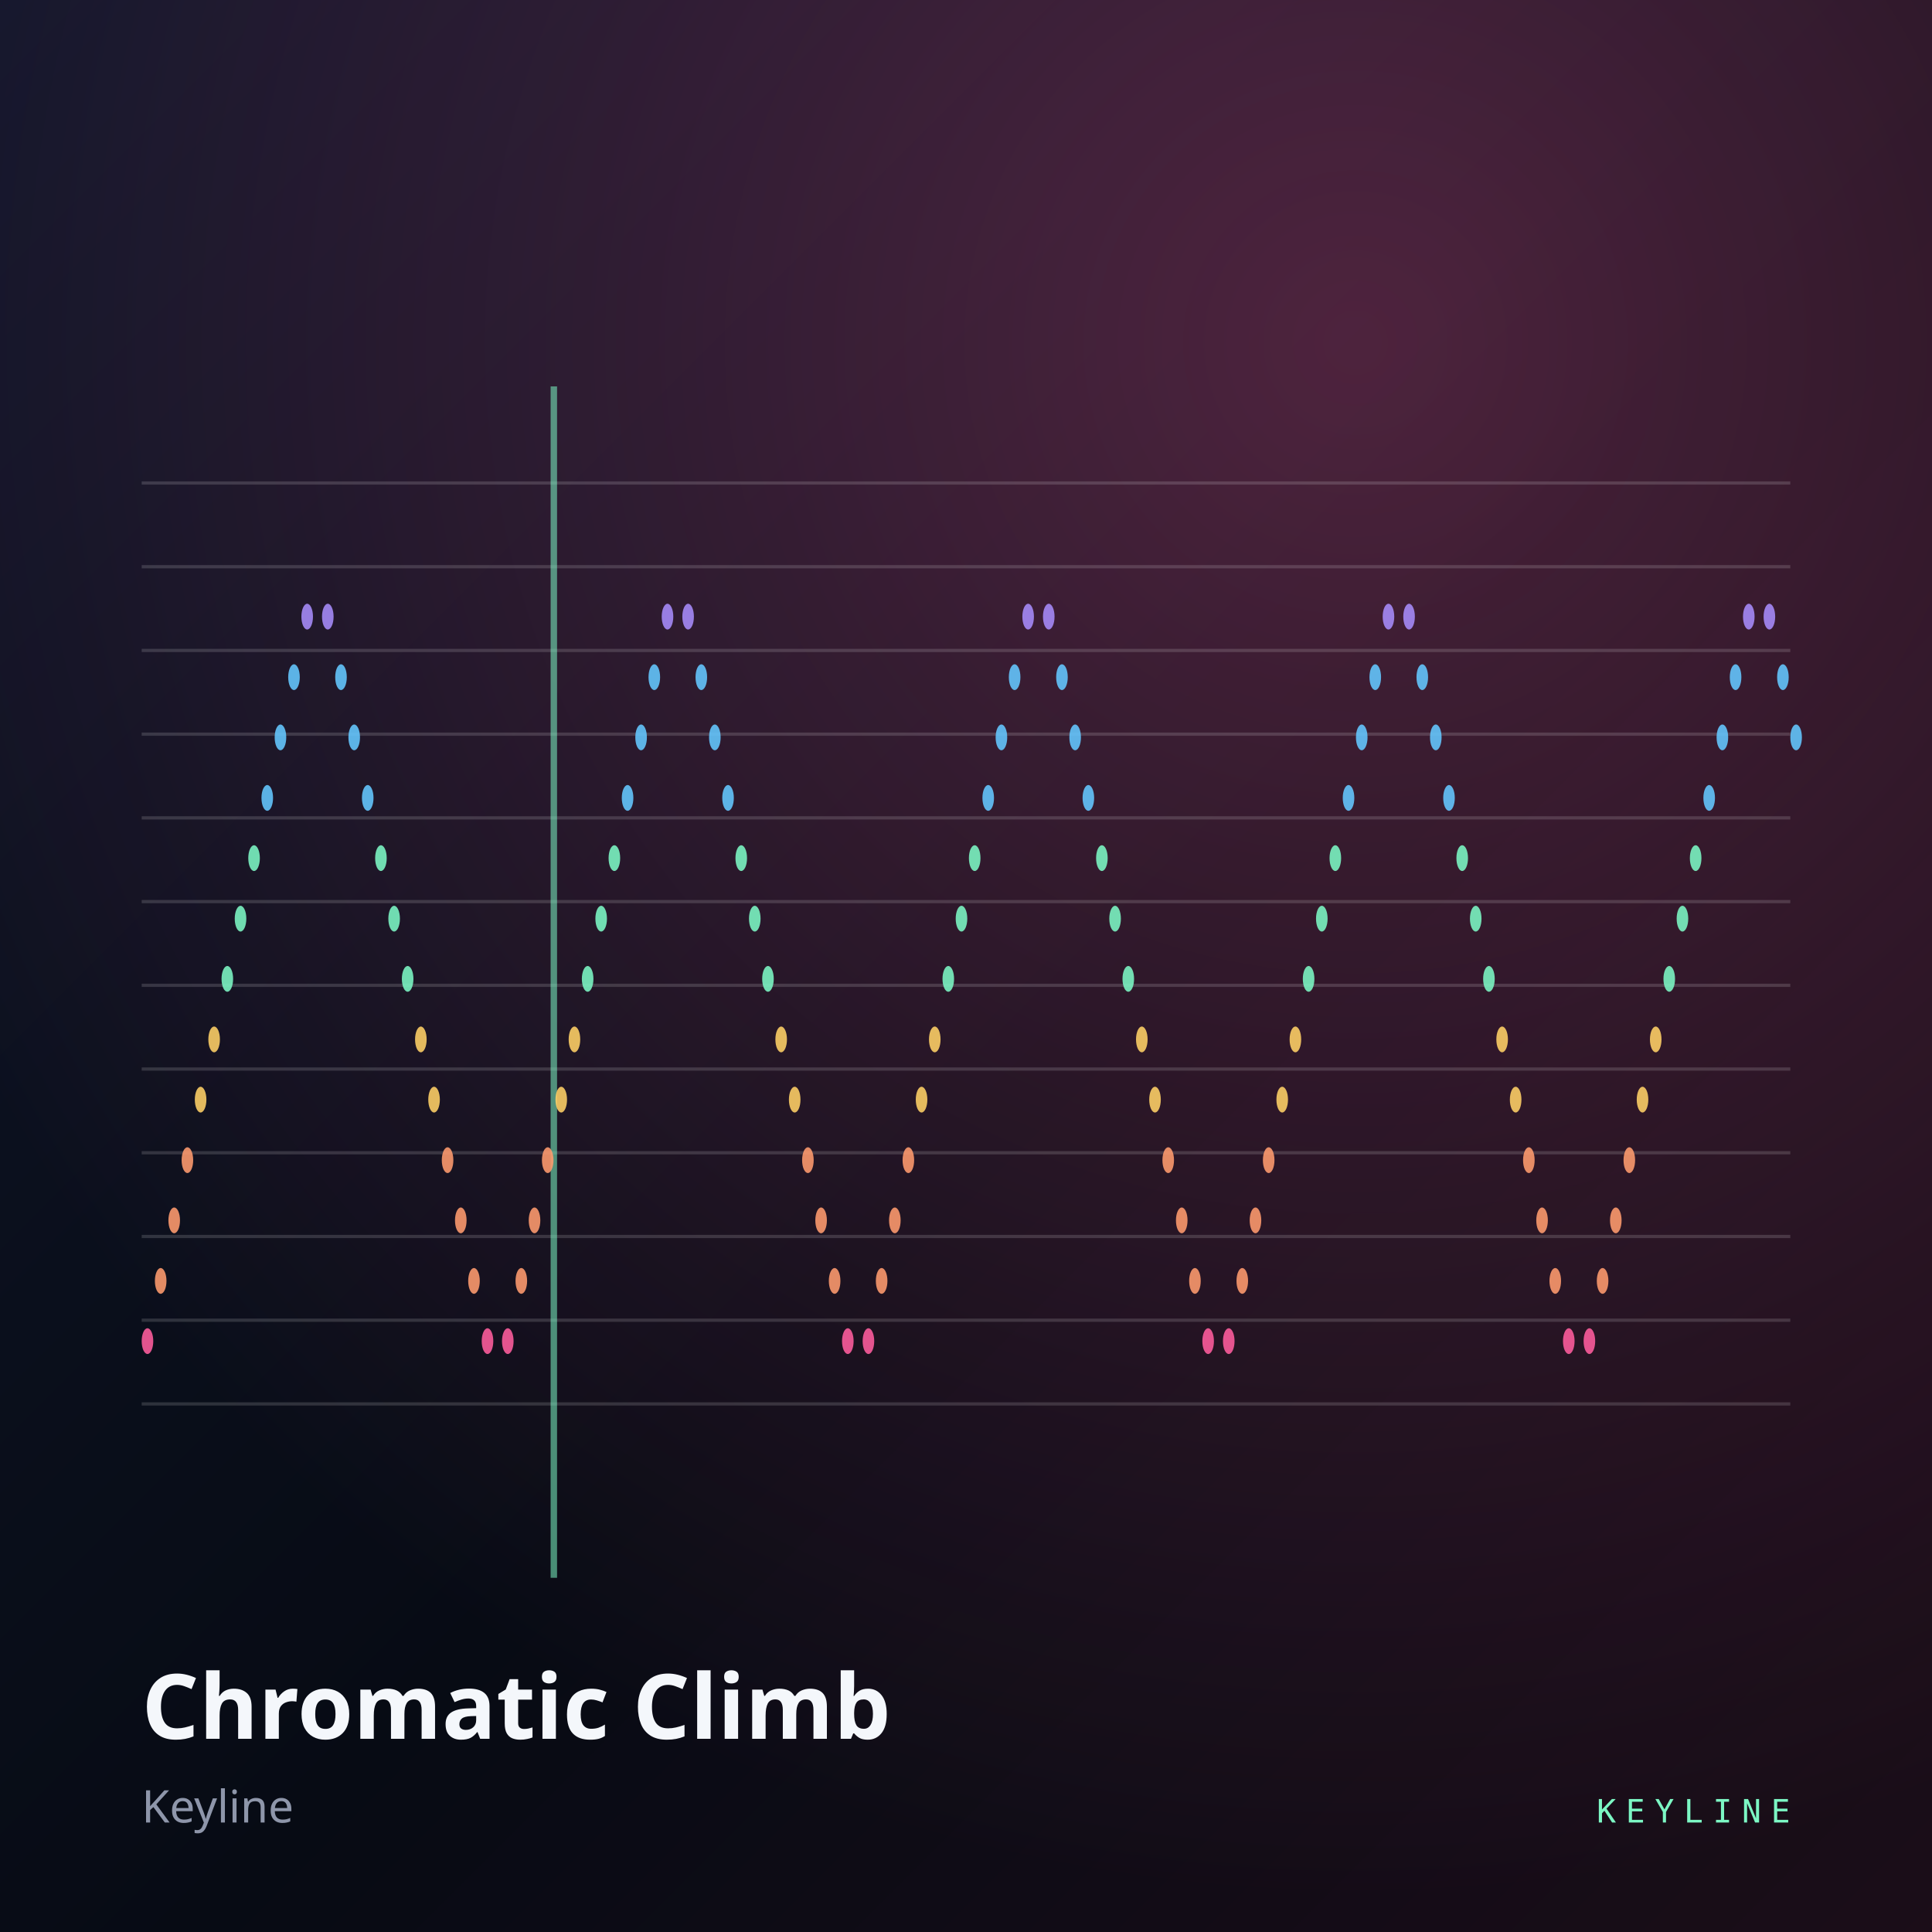
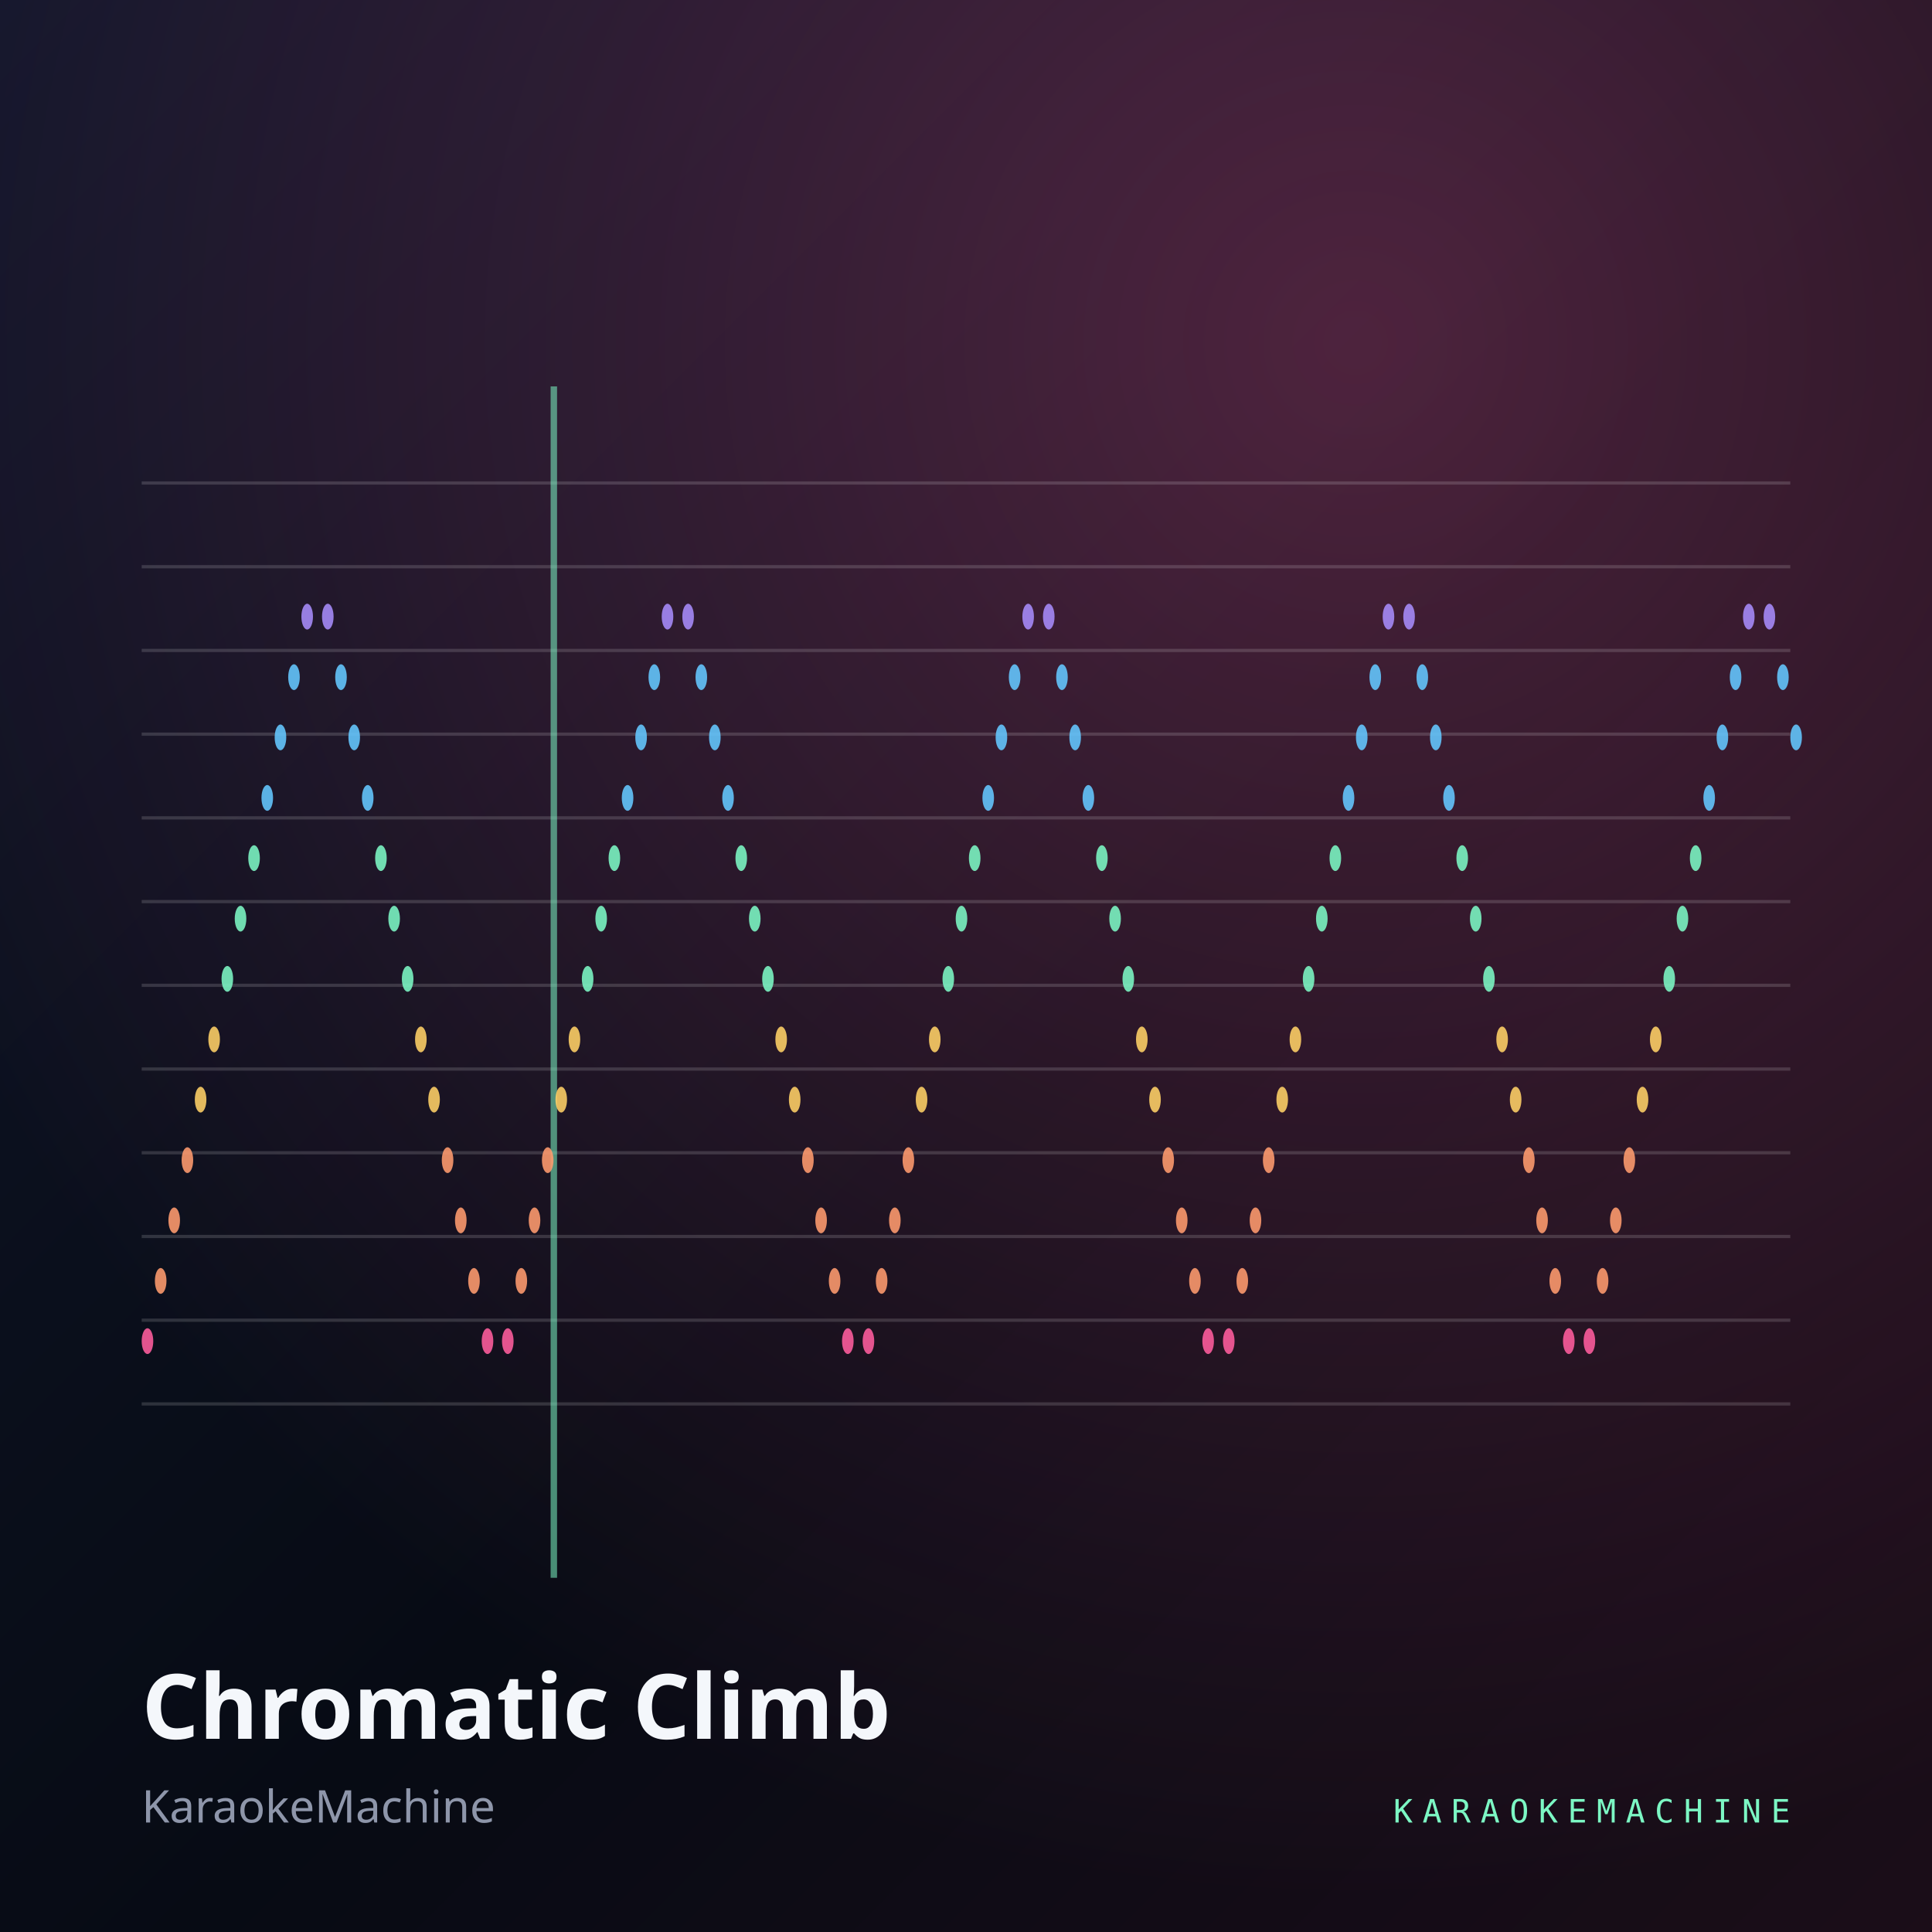
<svg xmlns="http://www.w3.org/2000/svg" width="600" height="600" viewBox="0 0 600 600">
  <defs>
    <linearGradient id="bg" x1="0" y1="0" x2="1" y2="1">
      <stop offset="0" stop-color="#10162a" />
      <stop offset="0.55" stop-color="#070b14" />
      <stop offset="1" stop-color="#1b0d18" />
    </linearGradient>
    <radialGradient id="glow" cx="0.7" cy="0.18" r="0.8">
      <stop offset="0" stop-color="#ff5d9e" stop-opacity="0.28" />
      <stop offset="1" stop-color="#ff5d9e" stop-opacity="0" />
    </radialGradient>
  </defs>
  <rect width="600" height="600" fill="url(#bg)" />
  <rect width="600" height="600" fill="url(#glow)" />
  <g opacity="0.15" stroke="#fff" stroke-width="1">
    <line x1="44" x2="556" y1="150" y2="150" />
    <line x1="44" x2="556" y1="176" y2="176" />
    <line x1="44" x2="556" y1="202" y2="202" />
    <line x1="44" x2="556" y1="228" y2="228" />
    <line x1="44" x2="556" y1="254" y2="254" />
    <line x1="44" x2="556" y1="280" y2="280" />
    <line x1="44" x2="556" y1="306" y2="306" />
    <line x1="44" x2="556" y1="332" y2="332" />
    <line x1="44" x2="556" y1="358" y2="358" />
    <line x1="44" x2="556" y1="384" y2="384" />
    <line x1="44" x2="556" y1="410" y2="410" />
    <line x1="44" x2="556" y1="436" y2="436" />
  </g>
  <line x1="172" y1="120" x2="172" y2="490" stroke="#7cf7c4" stroke-opacity="0.55" stroke-width="2" />
  <rect x="44.0" y="412.5" width="3.6" height="8" rx="4" fill="#ff5d9e" opacity="0.88" />
  <rect x="48.1" y="393.8" width="3.6" height="8" rx="4" fill="#ff9b6e" opacity="0.88" />
  <rect x="52.3" y="375.0" width="3.6" height="8" rx="4" fill="#ff9b6e" opacity="0.88" />
  <rect x="56.4" y="356.3" width="3.6" height="8" rx="4" fill="#ff9b6e" opacity="0.88" />
  <rect x="60.5" y="337.5" width="3.6" height="8" rx="4" fill="#ffd166" opacity="0.88" />
  <rect x="64.7" y="318.8" width="3.6" height="8" rx="4" fill="#ffd166" opacity="0.88" />
  <rect x="68.8" y="300.0" width="3.6" height="8" rx="4" fill="#7cf7c4" opacity="0.88" />
  <rect x="72.9" y="281.3" width="3.6" height="8" rx="4" fill="#7cf7c4" opacity="0.88" />
  <rect x="77.1" y="262.5" width="3.6" height="8" rx="4" fill="#7cf7c4" opacity="0.88" />
  <rect x="81.2" y="243.8" width="3.6" height="8" rx="4" fill="#64c8ff" opacity="0.88" />
  <rect x="85.3" y="225.0" width="3.6" height="8" rx="4" fill="#64c8ff" opacity="0.88" />
  <rect x="89.5" y="206.3" width="3.6" height="8" rx="4" fill="#64c8ff" opacity="0.88" />
  <rect x="93.6" y="187.5" width="3.6" height="8" rx="4" fill="#a78bfa" opacity="0.88" />
  <rect x="100.0" y="187.5" width="3.6" height="8" rx="4" fill="#a78bfa" opacity="0.88" />
  <rect x="104.1" y="206.3" width="3.6" height="8" rx="4" fill="#64c8ff" opacity="0.88" />
  <rect x="108.2" y="225.0" width="3.6" height="8" rx="4" fill="#64c8ff" opacity="0.88" />
  <rect x="112.4" y="243.8" width="3.6" height="8" rx="4" fill="#64c8ff" opacity="0.88" />
  <rect x="116.5" y="262.5" width="3.6" height="8" rx="4" fill="#7cf7c4" opacity="0.88" />
  <rect x="120.6" y="281.3" width="3.6" height="8" rx="4" fill="#7cf7c4" opacity="0.88" />
  <rect x="124.8" y="300.0" width="3.6" height="8" rx="4" fill="#7cf7c4" opacity="0.88" />
  <rect x="128.9" y="318.8" width="3.6" height="8" rx="4" fill="#ffd166" opacity="0.88" />
  <rect x="133.0" y="337.5" width="3.6" height="8" rx="4" fill="#ffd166" opacity="0.88" />
  <rect x="137.2" y="356.3" width="3.6" height="8" rx="4" fill="#ff9b6e" opacity="0.88" />
  <rect x="141.3" y="375.0" width="3.6" height="8" rx="4" fill="#ff9b6e" opacity="0.88" />
  <rect x="145.4" y="393.8" width="3.6" height="8" rx="4" fill="#ff9b6e" opacity="0.88" />
  <rect x="149.6" y="412.5" width="3.6" height="8" rx="4" fill="#ff5d9e" opacity="0.88" />
  <rect x="155.9" y="412.5" width="3.6" height="8" rx="4" fill="#ff5d9e" opacity="0.88" />
  <rect x="160.1" y="393.8" width="3.6" height="8" rx="4" fill="#ff9b6e" opacity="0.88" />
  <rect x="164.2" y="375.0" width="3.6" height="8" rx="4" fill="#ff9b6e" opacity="0.88" />
  <rect x="168.3" y="356.3" width="3.6" height="8" rx="4" fill="#ff9b6e" opacity="0.88" />
  <rect x="172.5" y="337.5" width="3.6" height="8" rx="4" fill="#ffd166" opacity="0.88" />
  <rect x="176.6" y="318.8" width="3.6" height="8" rx="4" fill="#ffd166" opacity="0.88" />
  <rect x="180.7" y="300.0" width="3.6" height="8" rx="4" fill="#7cf7c4" opacity="0.88" />
  <rect x="184.9" y="281.3" width="3.6" height="8" rx="4" fill="#7cf7c4" opacity="0.88" />
  <rect x="189.0" y="262.5" width="3.6" height="8" rx="4" fill="#7cf7c4" opacity="0.88" />
  <rect x="193.1" y="243.8" width="3.6" height="8" rx="4" fill="#64c8ff" opacity="0.88" />
  <rect x="197.3" y="225.0" width="3.6" height="8" rx="4" fill="#64c8ff" opacity="0.88" />
  <rect x="201.4" y="206.3" width="3.6" height="8" rx="4" fill="#64c8ff" opacity="0.88" />
  <rect x="205.5" y="187.5" width="3.6" height="8" rx="4" fill="#a78bfa" opacity="0.88" />
  <rect x="211.9" y="187.5" width="3.6" height="8" rx="4" fill="#a78bfa" opacity="0.88" />
  <rect x="216.0" y="206.3" width="3.6" height="8" rx="4" fill="#64c8ff" opacity="0.88" />
  <rect x="220.2" y="225.0" width="3.6" height="8" rx="4" fill="#64c8ff" opacity="0.88" />
  <rect x="224.3" y="243.8" width="3.6" height="8" rx="4" fill="#64c8ff" opacity="0.88" />
  <rect x="228.4" y="262.5" width="3.6" height="8" rx="4" fill="#7cf7c4" opacity="0.88" />
  <rect x="232.6" y="281.3" width="3.6" height="8" rx="4" fill="#7cf7c4" opacity="0.88" />
  <rect x="236.7" y="300.0" width="3.6" height="8" rx="4" fill="#7cf7c4" opacity="0.88" />
  <rect x="240.8" y="318.8" width="3.6" height="8" rx="4" fill="#ffd166" opacity="0.88" />
  <rect x="245.0" y="337.5" width="3.6" height="8" rx="4" fill="#ffd166" opacity="0.88" />
  <rect x="249.1" y="356.3" width="3.6" height="8" rx="4" fill="#ff9b6e" opacity="0.88" />
  <rect x="253.2" y="375.0" width="3.6" height="8" rx="4" fill="#ff9b6e" opacity="0.88" />
  <rect x="257.4" y="393.8" width="3.6" height="8" rx="4" fill="#ff9b6e" opacity="0.88" />
  <rect x="261.5" y="412.5" width="3.6" height="8" rx="4" fill="#ff5d9e" opacity="0.88" />
  <rect x="267.9" y="412.5" width="3.6" height="8" rx="4" fill="#ff5d9e" opacity="0.88" />
  <rect x="272.0" y="393.8" width="3.6" height="8" rx="4" fill="#ff9b6e" opacity="0.88" />
  <rect x="276.1" y="375.0" width="3.6" height="8" rx="4" fill="#ff9b6e" opacity="0.88" />
  <rect x="280.3" y="356.3" width="3.6" height="8" rx="4" fill="#ff9b6e" opacity="0.88" />
  <rect x="284.4" y="337.5" width="3.6" height="8" rx="4" fill="#ffd166" opacity="0.88" />
  <rect x="288.5" y="318.8" width="3.6" height="8" rx="4" fill="#ffd166" opacity="0.88" />
  <rect x="292.7" y="300.0" width="3.6" height="8" rx="4" fill="#7cf7c4" opacity="0.88" />
  <rect x="296.8" y="281.3" width="3.6" height="8" rx="4" fill="#7cf7c4" opacity="0.88" />
  <rect x="300.9" y="262.5" width="3.6" height="8" rx="4" fill="#7cf7c4" opacity="0.88" />
  <rect x="305.1" y="243.8" width="3.6" height="8" rx="4" fill="#64c8ff" opacity="0.88" />
  <rect x="309.2" y="225.0" width="3.6" height="8" rx="4" fill="#64c8ff" opacity="0.88" />
  <rect x="313.3" y="206.3" width="3.6" height="8" rx="4" fill="#64c8ff" opacity="0.88" />
  <rect x="317.5" y="187.5" width="3.6" height="8" rx="4" fill="#a78bfa" opacity="0.88" />
  <rect x="323.9" y="187.5" width="3.6" height="8" rx="4" fill="#a78bfa" opacity="0.88" />
  <rect x="328.0" y="206.3" width="3.6" height="8" rx="4" fill="#64c8ff" opacity="0.88" />
  <rect x="332.1" y="225.0" width="3.6" height="8" rx="4" fill="#64c8ff" opacity="0.88" />
  <rect x="336.2" y="243.8" width="3.6" height="8" rx="4" fill="#64c8ff" opacity="0.88" />
  <rect x="340.4" y="262.5" width="3.6" height="8" rx="4" fill="#7cf7c4" opacity="0.88" />
  <rect x="344.5" y="281.3" width="3.6" height="8" rx="4" fill="#7cf7c4" opacity="0.88" />
  <rect x="348.6" y="300.0" width="3.6" height="8" rx="4" fill="#7cf7c4" opacity="0.88" />
  <rect x="352.8" y="318.8" width="3.6" height="8" rx="4" fill="#ffd166" opacity="0.88" />
  <rect x="356.9" y="337.5" width="3.6" height="8" rx="4" fill="#ffd166" opacity="0.88" />
  <rect x="361.0" y="356.3" width="3.6" height="8" rx="4" fill="#ff9b6e" opacity="0.88" />
  <rect x="365.2" y="375.0" width="3.6" height="8" rx="4" fill="#ff9b6e" opacity="0.88" />
  <rect x="369.3" y="393.8" width="3.6" height="8" rx="4" fill="#ff9b6e" opacity="0.88" />
  <rect x="373.4" y="412.5" width="3.6" height="8" rx="4" fill="#ff5d9e" opacity="0.88" />
  <rect x="379.8" y="412.5" width="3.6" height="8" rx="4" fill="#ff5d9e" opacity="0.88" />
  <rect x="384.0" y="393.8" width="3.6" height="8" rx="4" fill="#ff9b6e" opacity="0.88" />
  <rect x="388.1" y="375.0" width="3.6" height="8" rx="4" fill="#ff9b6e" opacity="0.88" />
  <rect x="392.2" y="356.3" width="3.6" height="8" rx="4" fill="#ff9b6e" opacity="0.88" />
  <rect x="396.4" y="337.5" width="3.6" height="8" rx="4" fill="#ffd166" opacity="0.88" />
  <rect x="400.5" y="318.8" width="3.6" height="8" rx="4" fill="#ffd166" opacity="0.88" />
  <rect x="404.6" y="300.0" width="3.6" height="8" rx="4" fill="#7cf7c4" opacity="0.88" />
  <rect x="408.7" y="281.3" width="3.6" height="8" rx="4" fill="#7cf7c4" opacity="0.88" />
  <rect x="412.9" y="262.5" width="3.6" height="8" rx="4" fill="#7cf7c4" opacity="0.88" />
  <rect x="417.0" y="243.8" width="3.6" height="8" rx="4" fill="#64c8ff" opacity="0.88" />
  <rect x="421.1" y="225.0" width="3.6" height="8" rx="4" fill="#64c8ff" opacity="0.88" />
  <rect x="425.3" y="206.3" width="3.6" height="8" rx="4" fill="#64c8ff" opacity="0.88" />
  <rect x="429.4" y="187.5" width="3.6" height="8" rx="4" fill="#a78bfa" opacity="0.88" />
  <rect x="435.8" y="187.5" width="3.6" height="8" rx="4" fill="#a78bfa" opacity="0.88" />
  <rect x="439.9" y="206.3" width="3.6" height="8" rx="4" fill="#64c8ff" opacity="0.88" />
  <rect x="444.1" y="225.0" width="3.6" height="8" rx="4" fill="#64c8ff" opacity="0.88" />
  <rect x="448.2" y="243.8" width="3.6" height="8" rx="4" fill="#64c8ff" opacity="0.88" />
  <rect x="452.3" y="262.5" width="3.6" height="8" rx="4" fill="#7cf7c4" opacity="0.88" />
  <rect x="456.5" y="281.3" width="3.6" height="8" rx="4" fill="#7cf7c4" opacity="0.88" />
  <rect x="460.6" y="300.0" width="3.6" height="8" rx="4" fill="#7cf7c4" opacity="0.88" />
  <rect x="464.7" y="318.8" width="3.6" height="8" rx="4" fill="#ffd166" opacity="0.88" />
  <rect x="468.9" y="337.5" width="3.6" height="8" rx="4" fill="#ffd166" opacity="0.88" />
  <rect x="473.0" y="356.3" width="3.6" height="8" rx="4" fill="#ff9b6e" opacity="0.88" />
  <rect x="477.1" y="375.0" width="3.6" height="8" rx="4" fill="#ff9b6e" opacity="0.88" />
  <rect x="481.2" y="393.8" width="3.6" height="8" rx="4" fill="#ff9b6e" opacity="0.88" />
  <rect x="485.4" y="412.5" width="3.6" height="8" rx="4" fill="#ff5d9e" opacity="0.88" />
  <rect x="491.8" y="412.5" width="3.6" height="8" rx="4" fill="#ff5d9e" opacity="0.88" />
  <rect x="495.9" y="393.8" width="3.6" height="8" rx="4" fill="#ff9b6e" opacity="0.88" />
  <rect x="500.0" y="375.0" width="3.6" height="8" rx="4" fill="#ff9b6e" opacity="0.88" />
  <rect x="504.2" y="356.3" width="3.6" height="8" rx="4" fill="#ff9b6e" opacity="0.88" />
  <rect x="508.3" y="337.5" width="3.6" height="8" rx="4" fill="#ffd166" opacity="0.88" />
  <rect x="512.4" y="318.8" width="3.6" height="8" rx="4" fill="#ffd166" opacity="0.88" />
  <rect x="516.6" y="300.0" width="3.6" height="8" rx="4" fill="#7cf7c4" opacity="0.88" />
  <rect x="520.7" y="281.3" width="3.6" height="8" rx="4" fill="#7cf7c4" opacity="0.88" />
  <rect x="524.8" y="262.5" width="3.6" height="8" rx="4" fill="#7cf7c4" opacity="0.88" />
  <rect x="529.0" y="243.8" width="3.6" height="8" rx="4" fill="#64c8ff" opacity="0.88" />
  <rect x="533.1" y="225.0" width="3.6" height="8" rx="4" fill="#64c8ff" opacity="0.88" />
  <rect x="537.2" y="206.3" width="3.6" height="8" rx="4" fill="#64c8ff" opacity="0.88" />
  <rect x="541.3" y="187.5" width="3.6" height="8" rx="4" fill="#a78bfa" opacity="0.88" />
  <rect x="547.7" y="187.5" width="3.6" height="8" rx="4" fill="#a78bfa" opacity="0.88" />
  <rect x="551.9" y="206.3" width="3.6" height="8" rx="4" fill="#64c8ff" opacity="0.88" />
  <rect x="556.0" y="225.0" width="3.6" height="8" rx="4" fill="#64c8ff" opacity="0.88" />
  <text x="44" y="540" fill="#f4f7fb" font-family="sans-serif" font-size="28" font-weight="700">Chromatic Climb</text>
-   <text x="44" y="566" fill="#8e96aa" font-family="sans-serif" font-size="14">Keyline</text>
-   <text x="556" y="566" text-anchor="end" fill="#7cf7c4" font-family="monospace" font-size="10" letter-spacing="3">KEYLINE</text>
+   <text x="44" y="566" fill="#8e96aa" font-family="sans-serif" font-size="14">KaraokeMachine</text>
+   <text x="556" y="566" text-anchor="end" fill="#7cf7c4" font-family="monospace" font-size="10" letter-spacing="3">KARAOKEMACHINE</text>
</svg>
